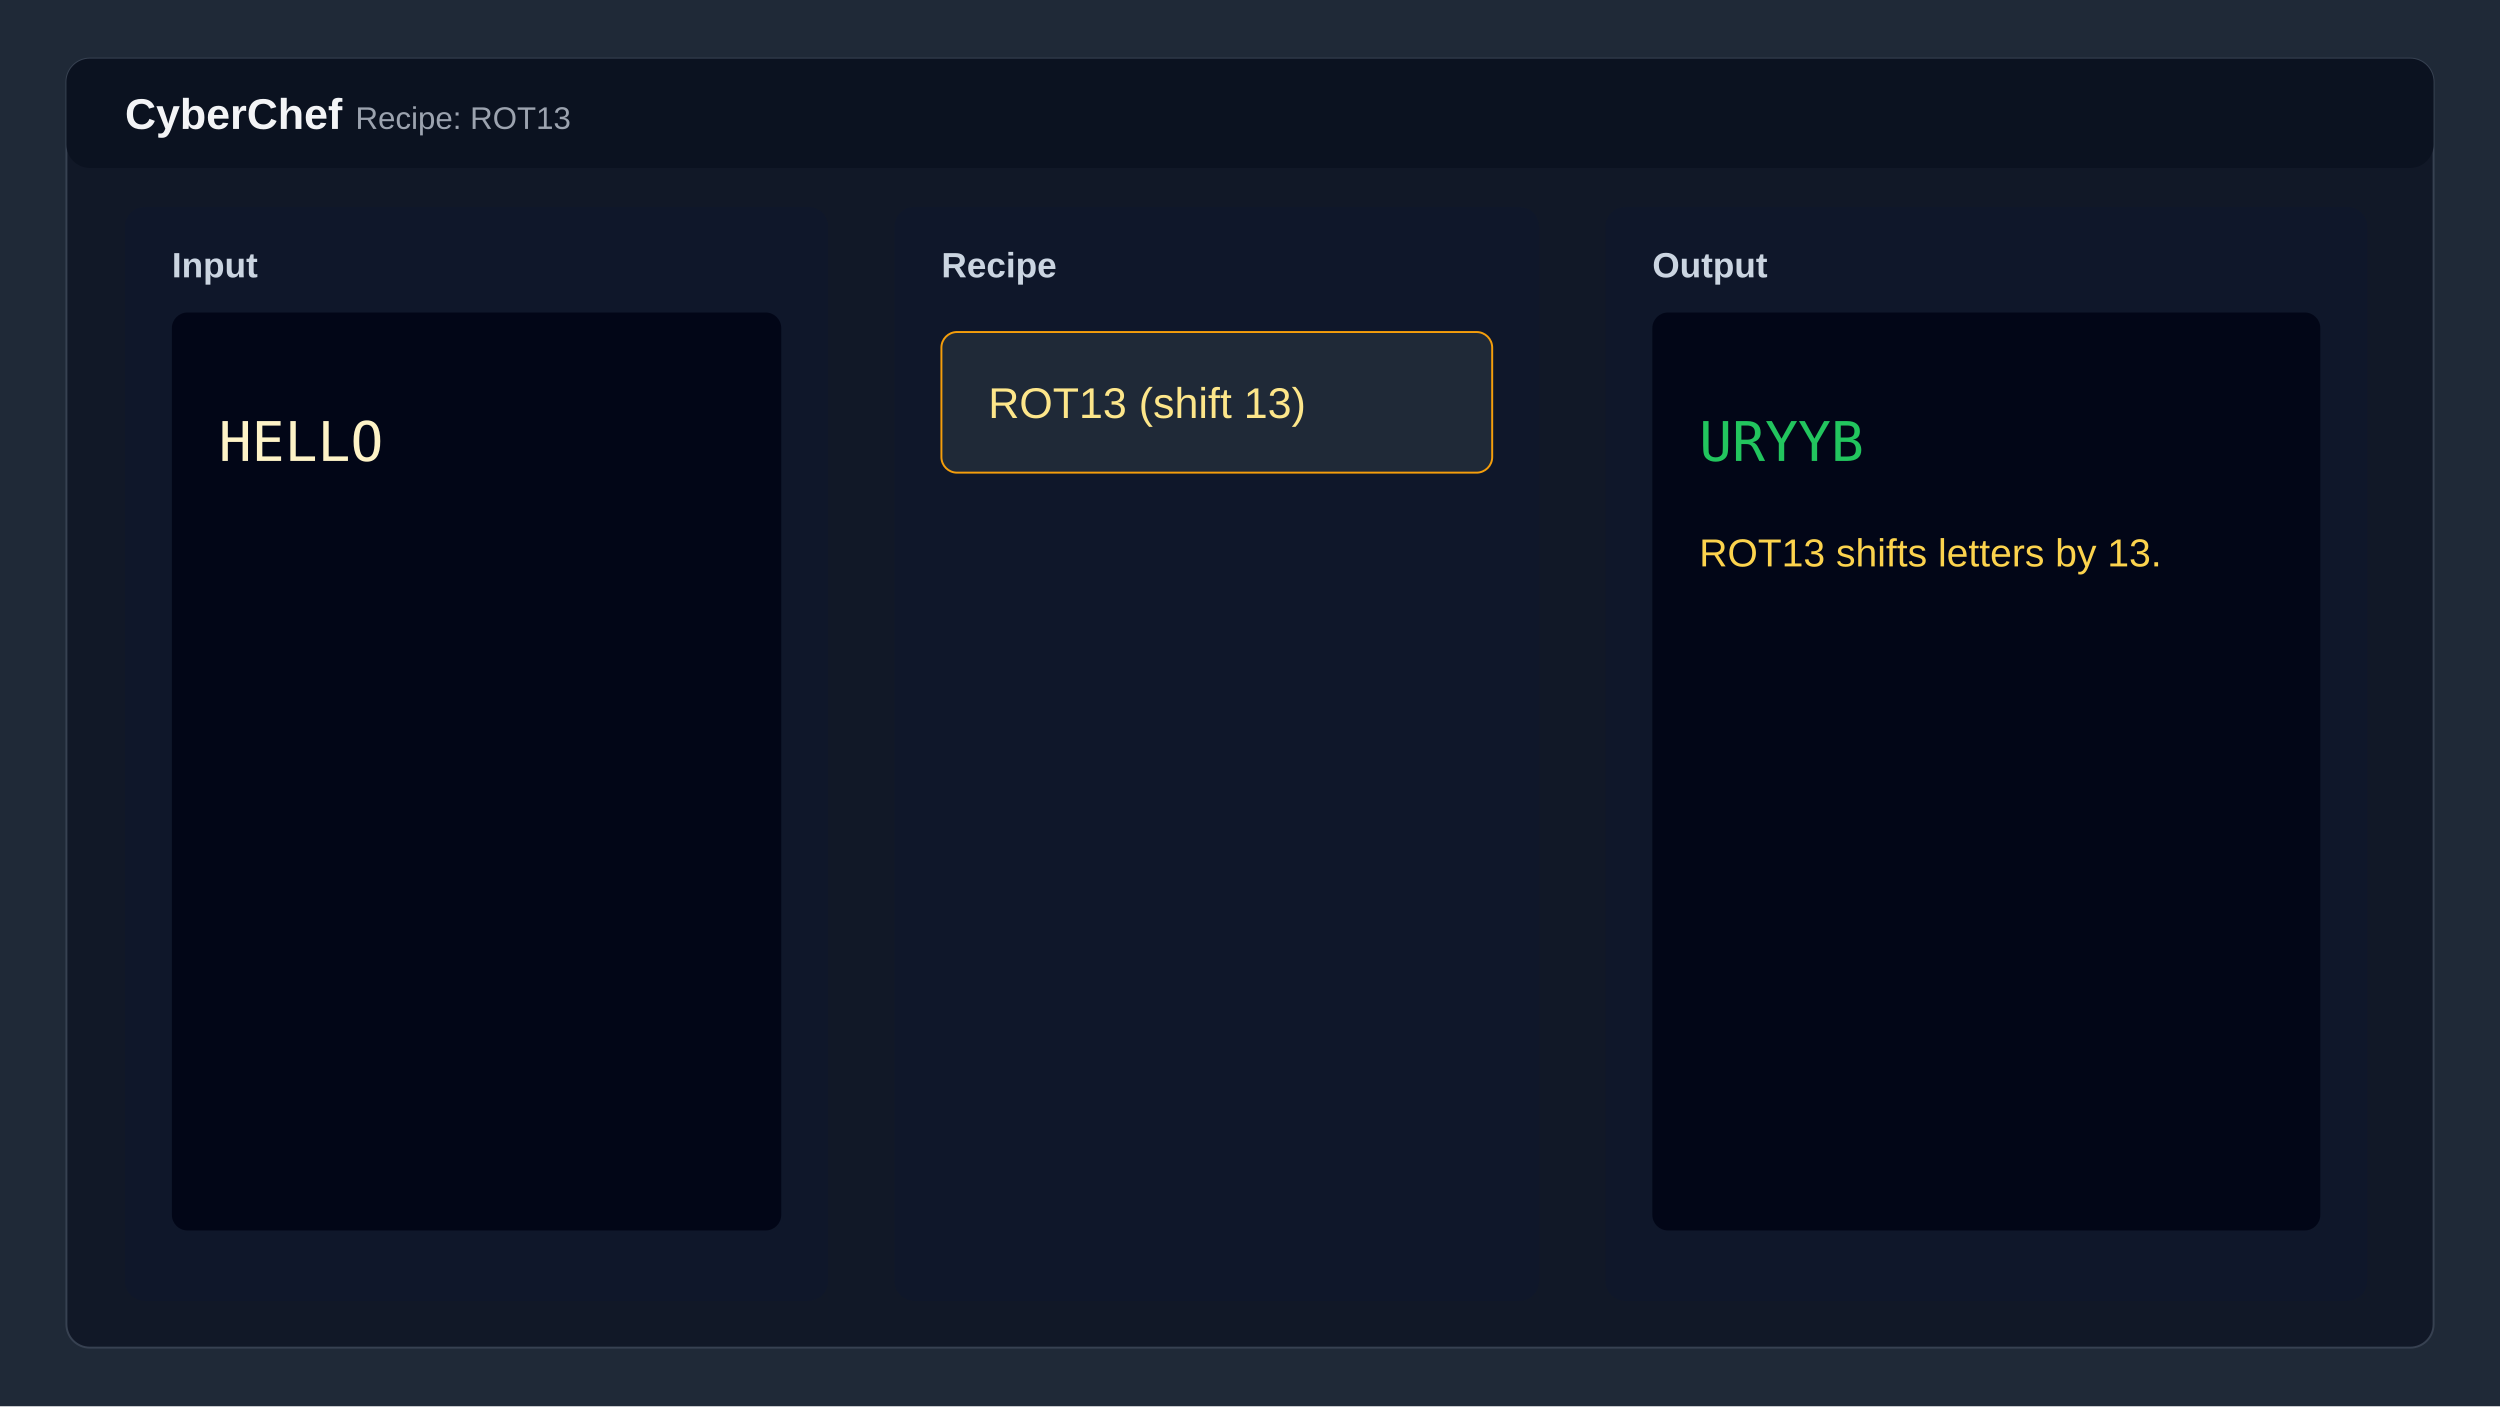
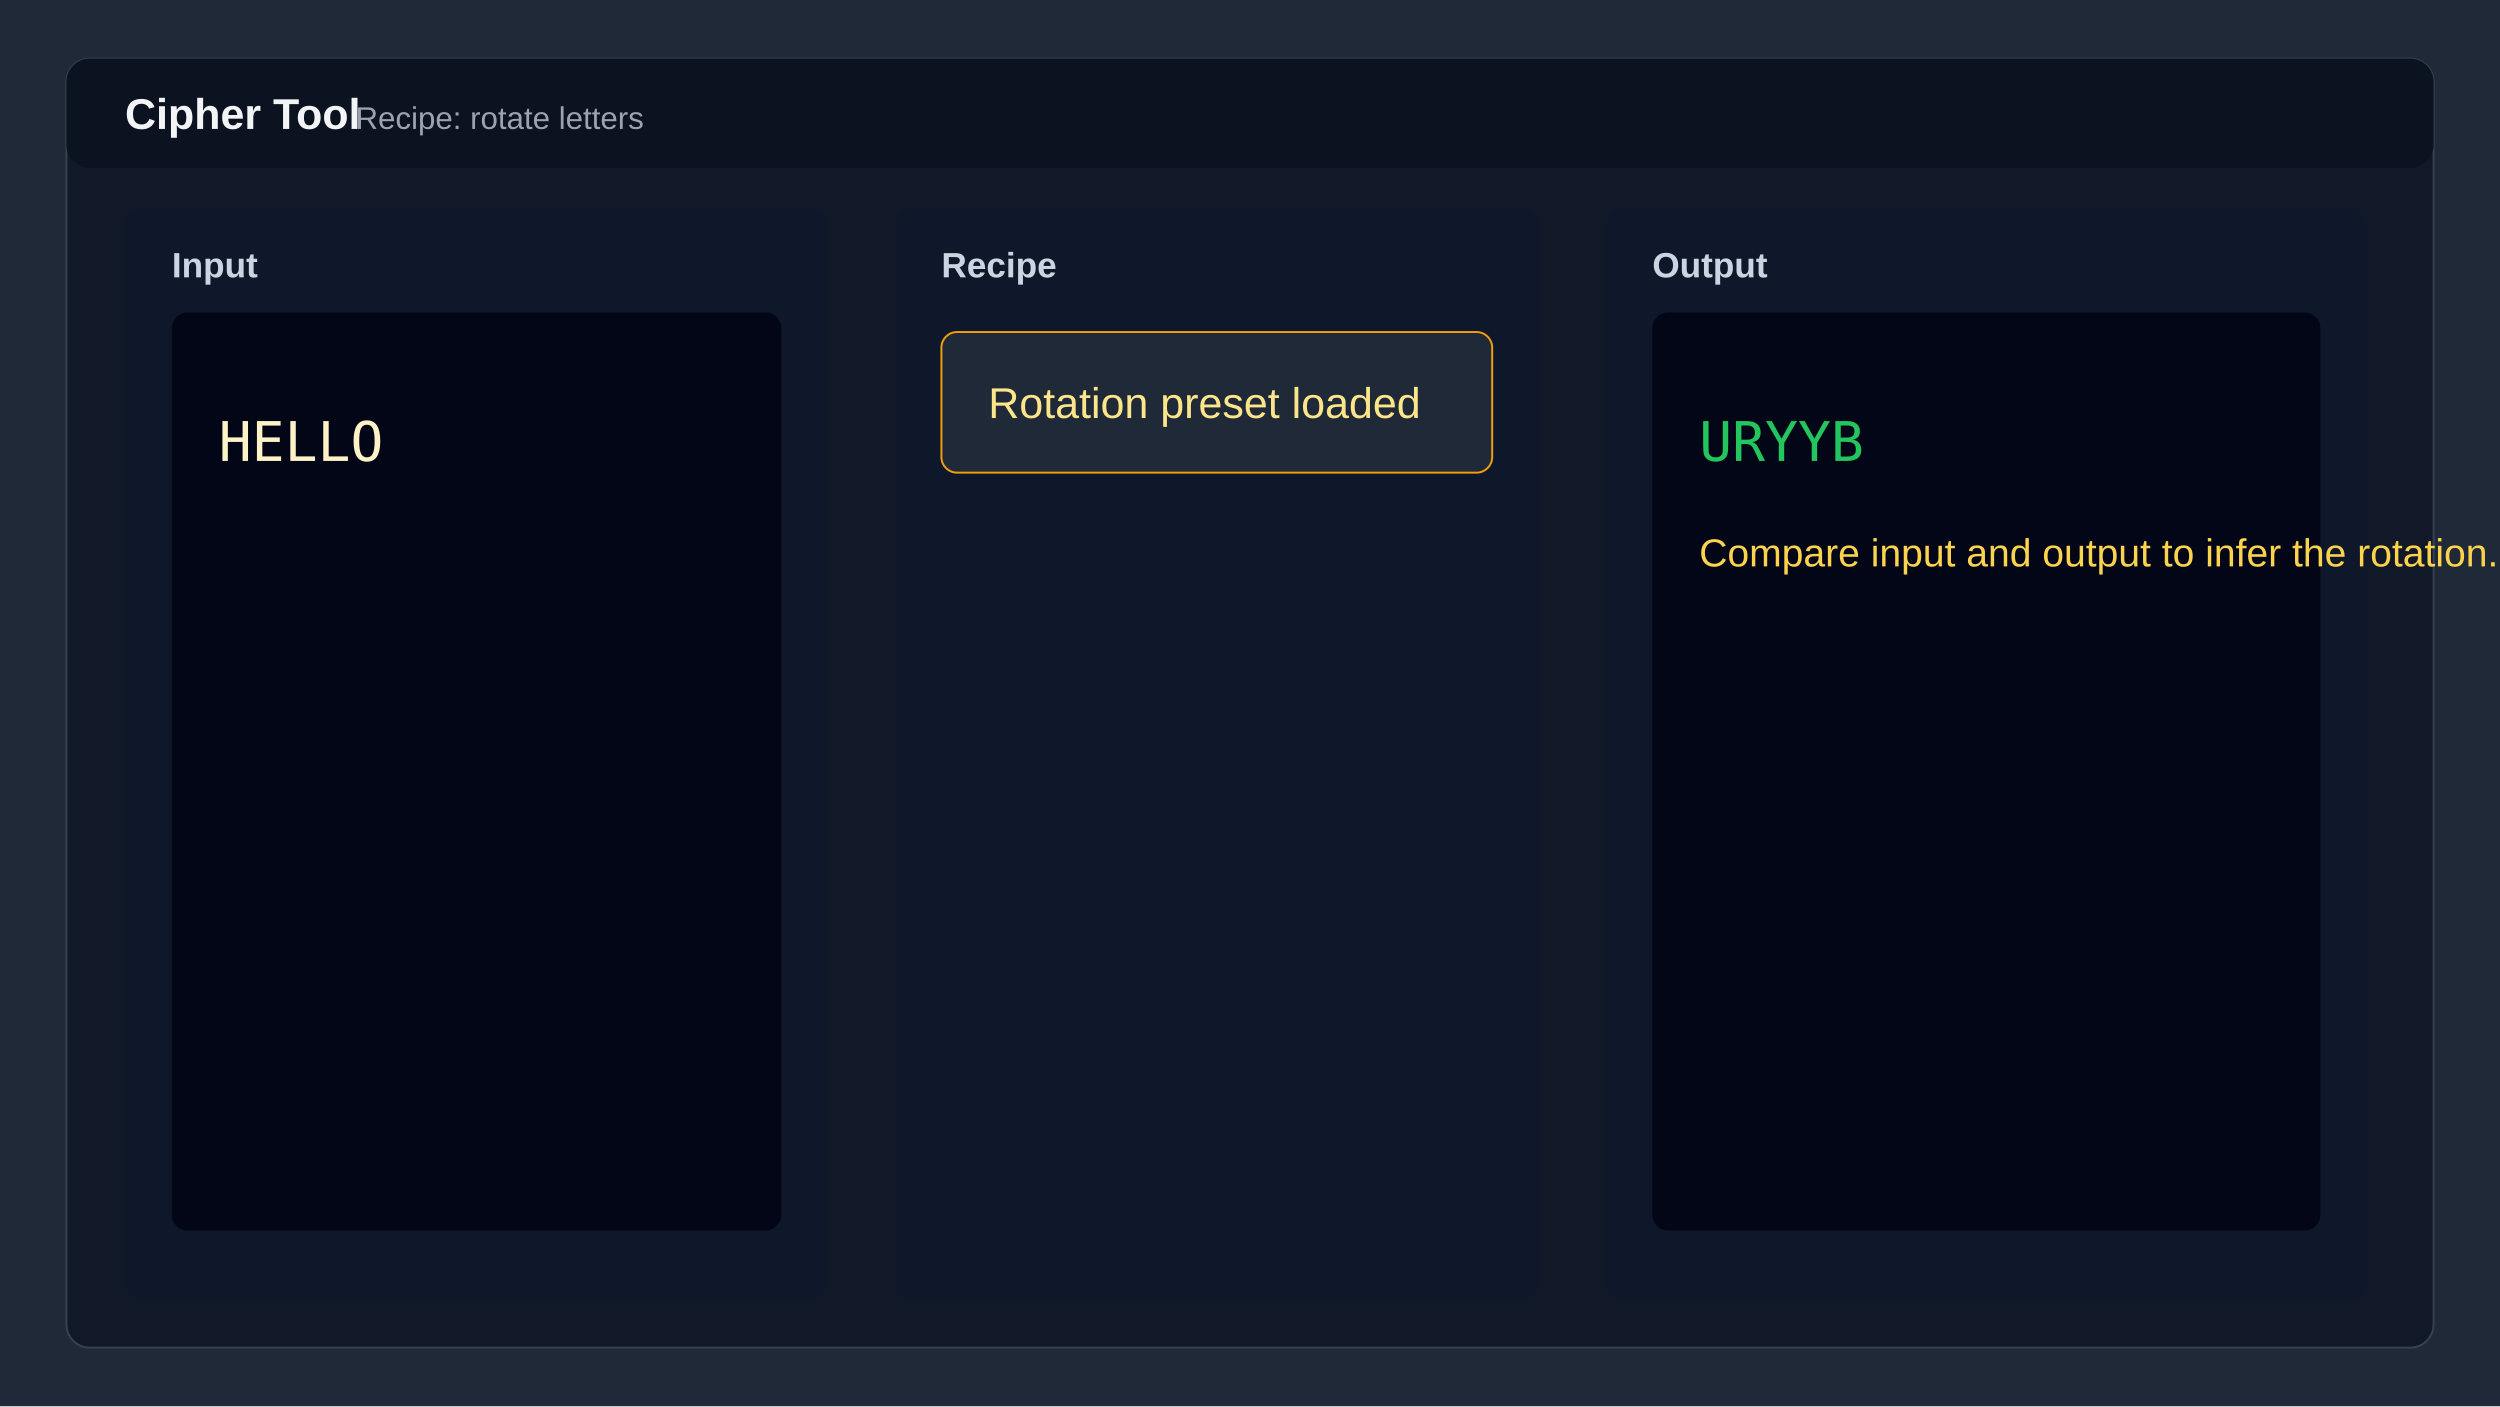
- <svg xmlns="http://www.w3.org/2000/svg" width="1280" height="720" viewBox="0 0 1280 720" role="img" aria-label="CyberChef-style interface screenshot for ROT13 decoding">
+ <svg xmlns="http://www.w3.org/2000/svg" width="1280" height="720" viewBox="0 0 1280 720" role="img" aria-label="Cipher tool screenshot showing a simple letter rotation workflow">
  <rect width="1280" height="720" fill="#1f2937" />
  <rect x="34" y="30" width="1212" height="660" rx="12" fill="#111827" stroke="#374151" />
  <rect x="34" y="30" width="1212" height="56" rx="12" fill="#0b1220" />
-   <text x="64" y="66" font-family="Segoe UI, Arial" font-size="22" fill="#f3f4f6" font-weight="700">CyberChef</text>
-   <text x="182" y="66" font-family="Segoe UI, Arial" font-size="16" fill="#9ca3af">Recipe: ROT13</text>
+   <text x="64" y="66" font-family="Segoe UI, Arial" font-size="22" fill="#f3f4f6" font-weight="700">Cipher Tool</text>
+   <text x="182" y="66" font-family="Segoe UI, Arial" font-size="16" fill="#9ca3af">Recipe: rotate letters</text>
  <rect x="64" y="106" width="360" height="560" rx="10" fill="#0f172a" />
  <text x="88" y="142" font-family="Segoe UI, Arial" font-size="18" fill="#cbd5e1" font-weight="700">Input</text>
  <rect x="88" y="160" width="312" height="470" rx="8" fill="#020617" />
  <text x="112" y="236" font-family="Consolas, monospace" font-size="28" fill="#fef3c7">HELLO</text>
  <rect x="458" y="106" width="330" height="560" rx="10" fill="#0f172a" />
  <text x="482" y="142" font-family="Segoe UI, Arial" font-size="18" fill="#cbd5e1" font-weight="700">Recipe</text>
  <rect x="482" y="170" width="282" height="72" rx="8" fill="#1f2937" stroke="#f59e0b" />
-   <text x="506" y="214" font-family="Segoe UI, Arial" font-size="22" fill="#fde68a">ROT13 (shift 13)</text>
+   <text x="506" y="214" font-family="Segoe UI, Arial" font-size="22" fill="#fde68a">Rotation preset loaded</text>
  <rect x="822" y="106" width="390" height="560" rx="10" fill="#0f172a" />
  <text x="846" y="142" font-family="Segoe UI, Arial" font-size="18" fill="#cbd5e1" font-weight="700">Output</text>
  <rect x="846" y="160" width="342" height="470" rx="8" fill="#020617" />
  <text x="870" y="236" font-family="Consolas, monospace" font-size="28" fill="#22c55e">URYYB</text>
-   <text x="870" y="290" font-family="Segoe UI, Arial" font-size="20" fill="#fcd34d">ROT13 shifts letters by 13.</text>
+   <text x="870" y="290" font-family="Segoe UI, Arial" font-size="20" fill="#fcd34d">Compare input and output to infer the rotation.</text>
</svg>
